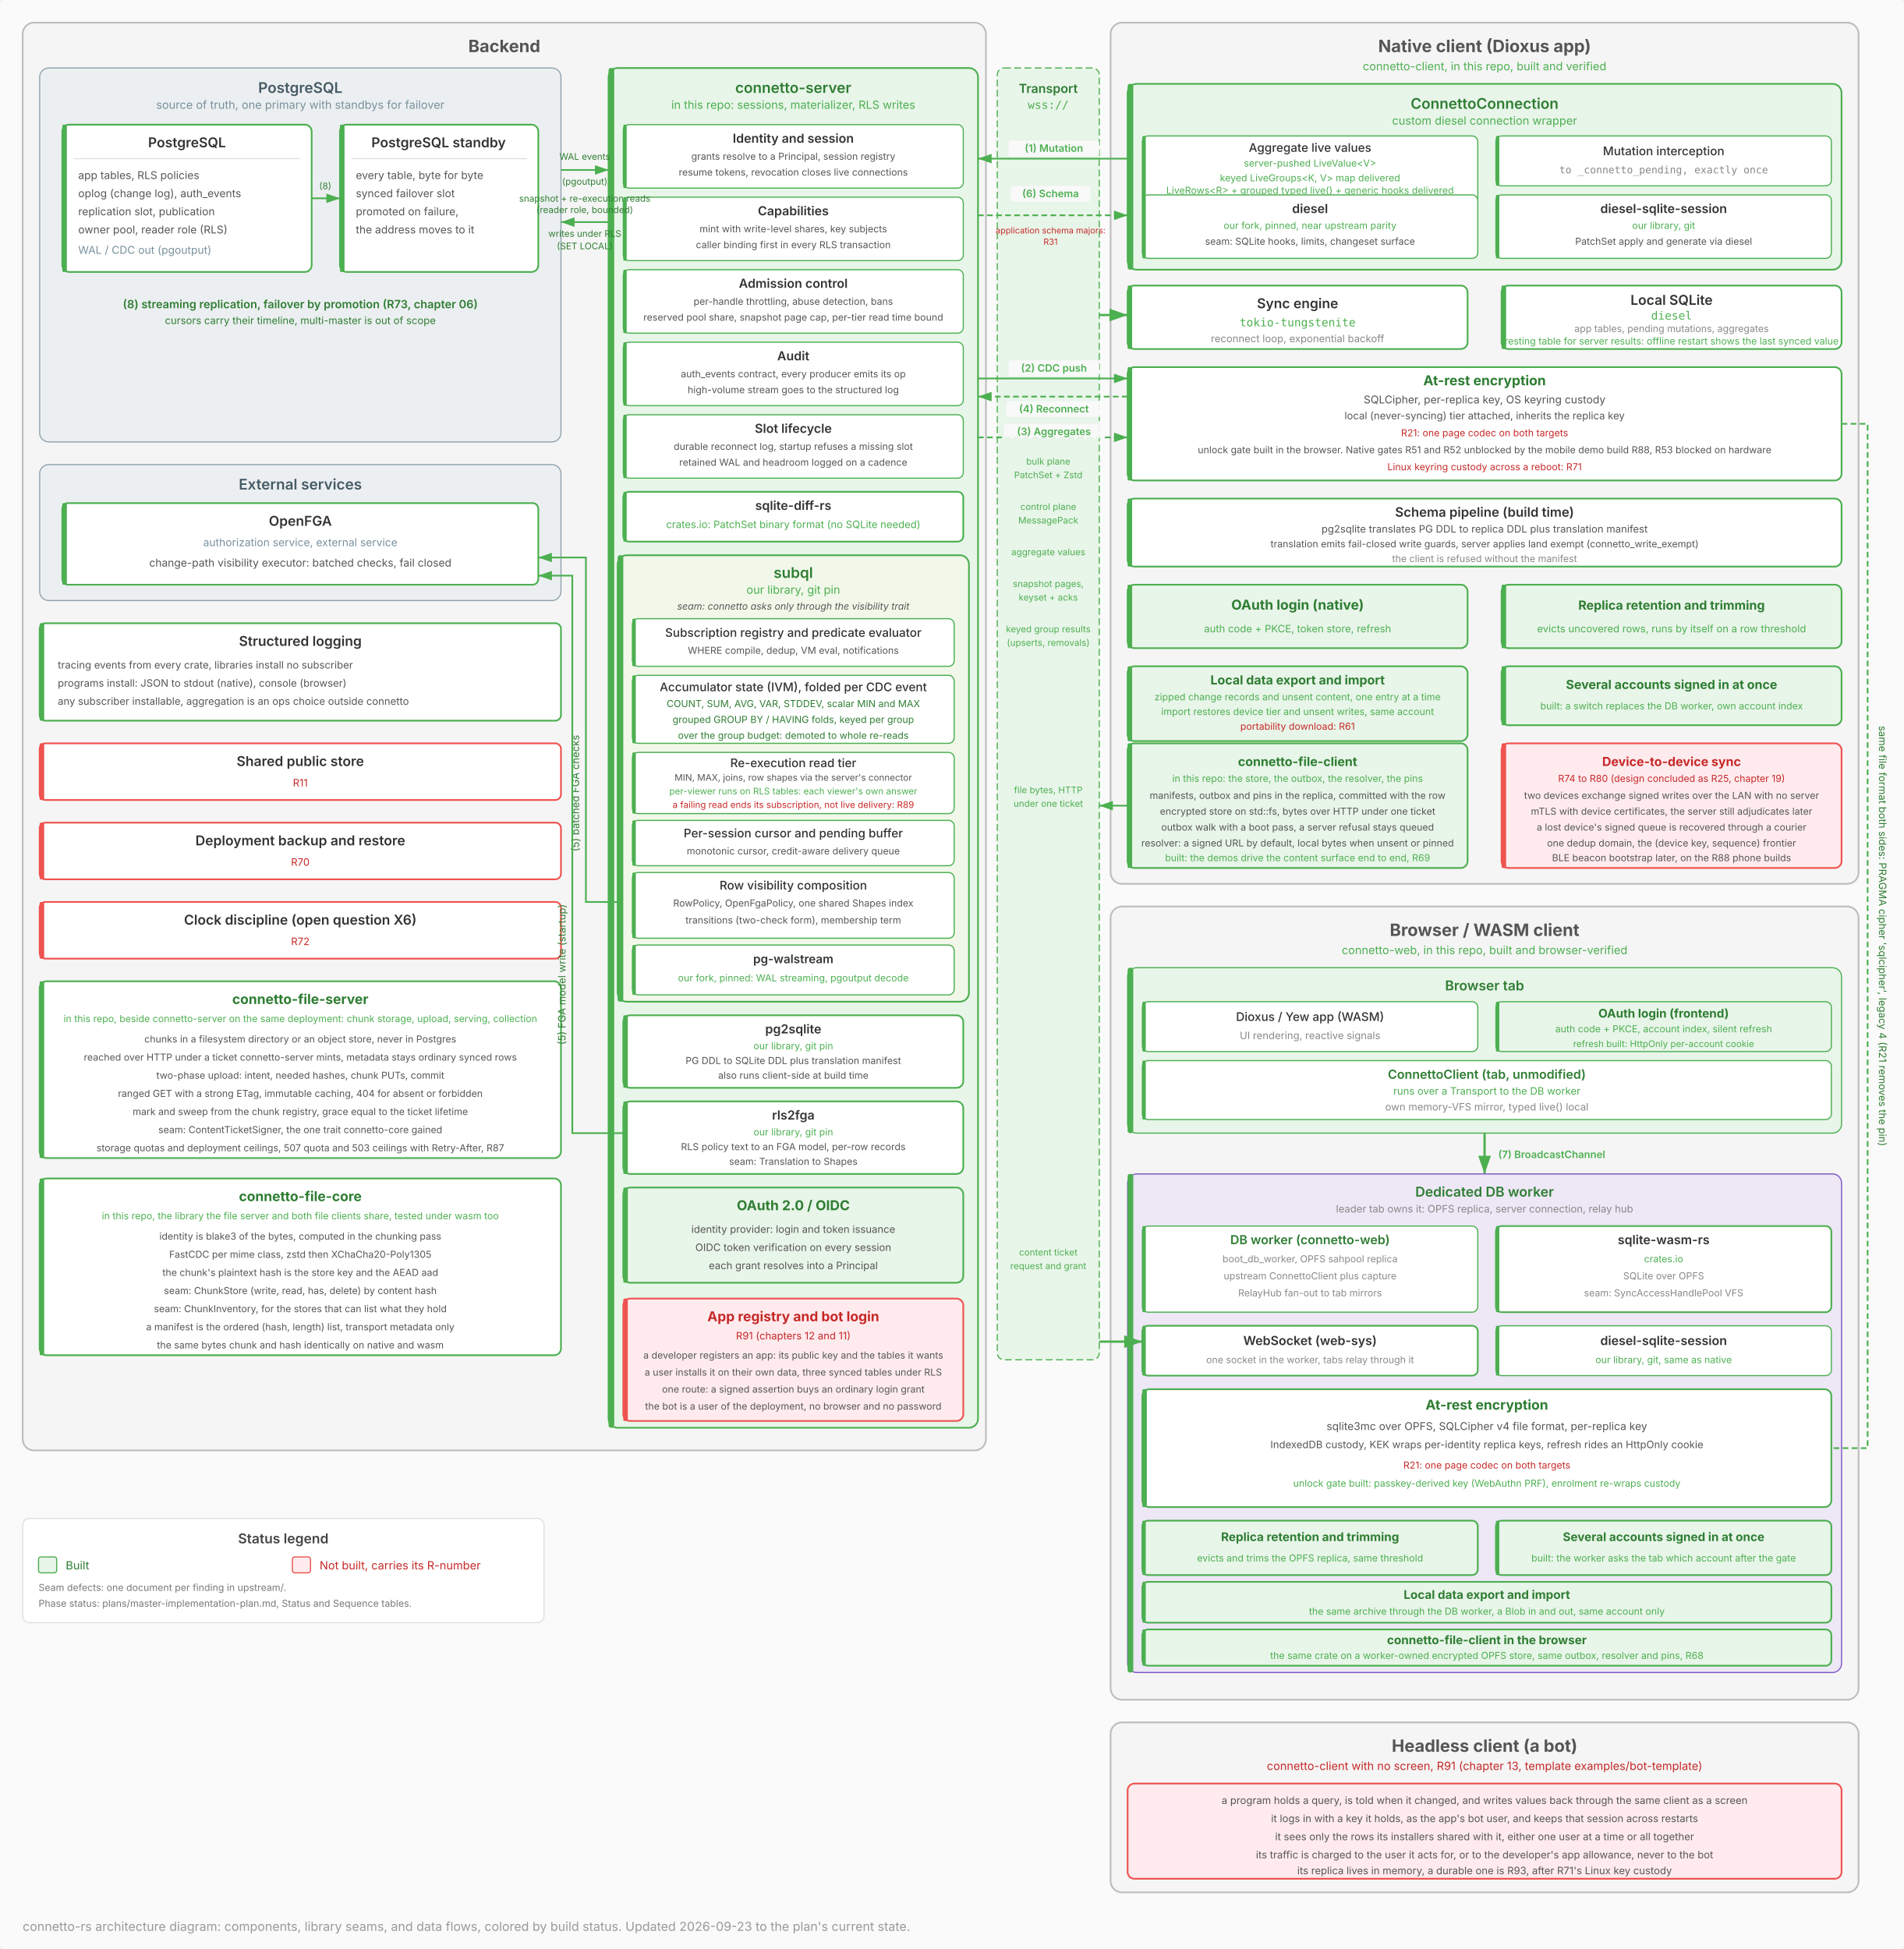
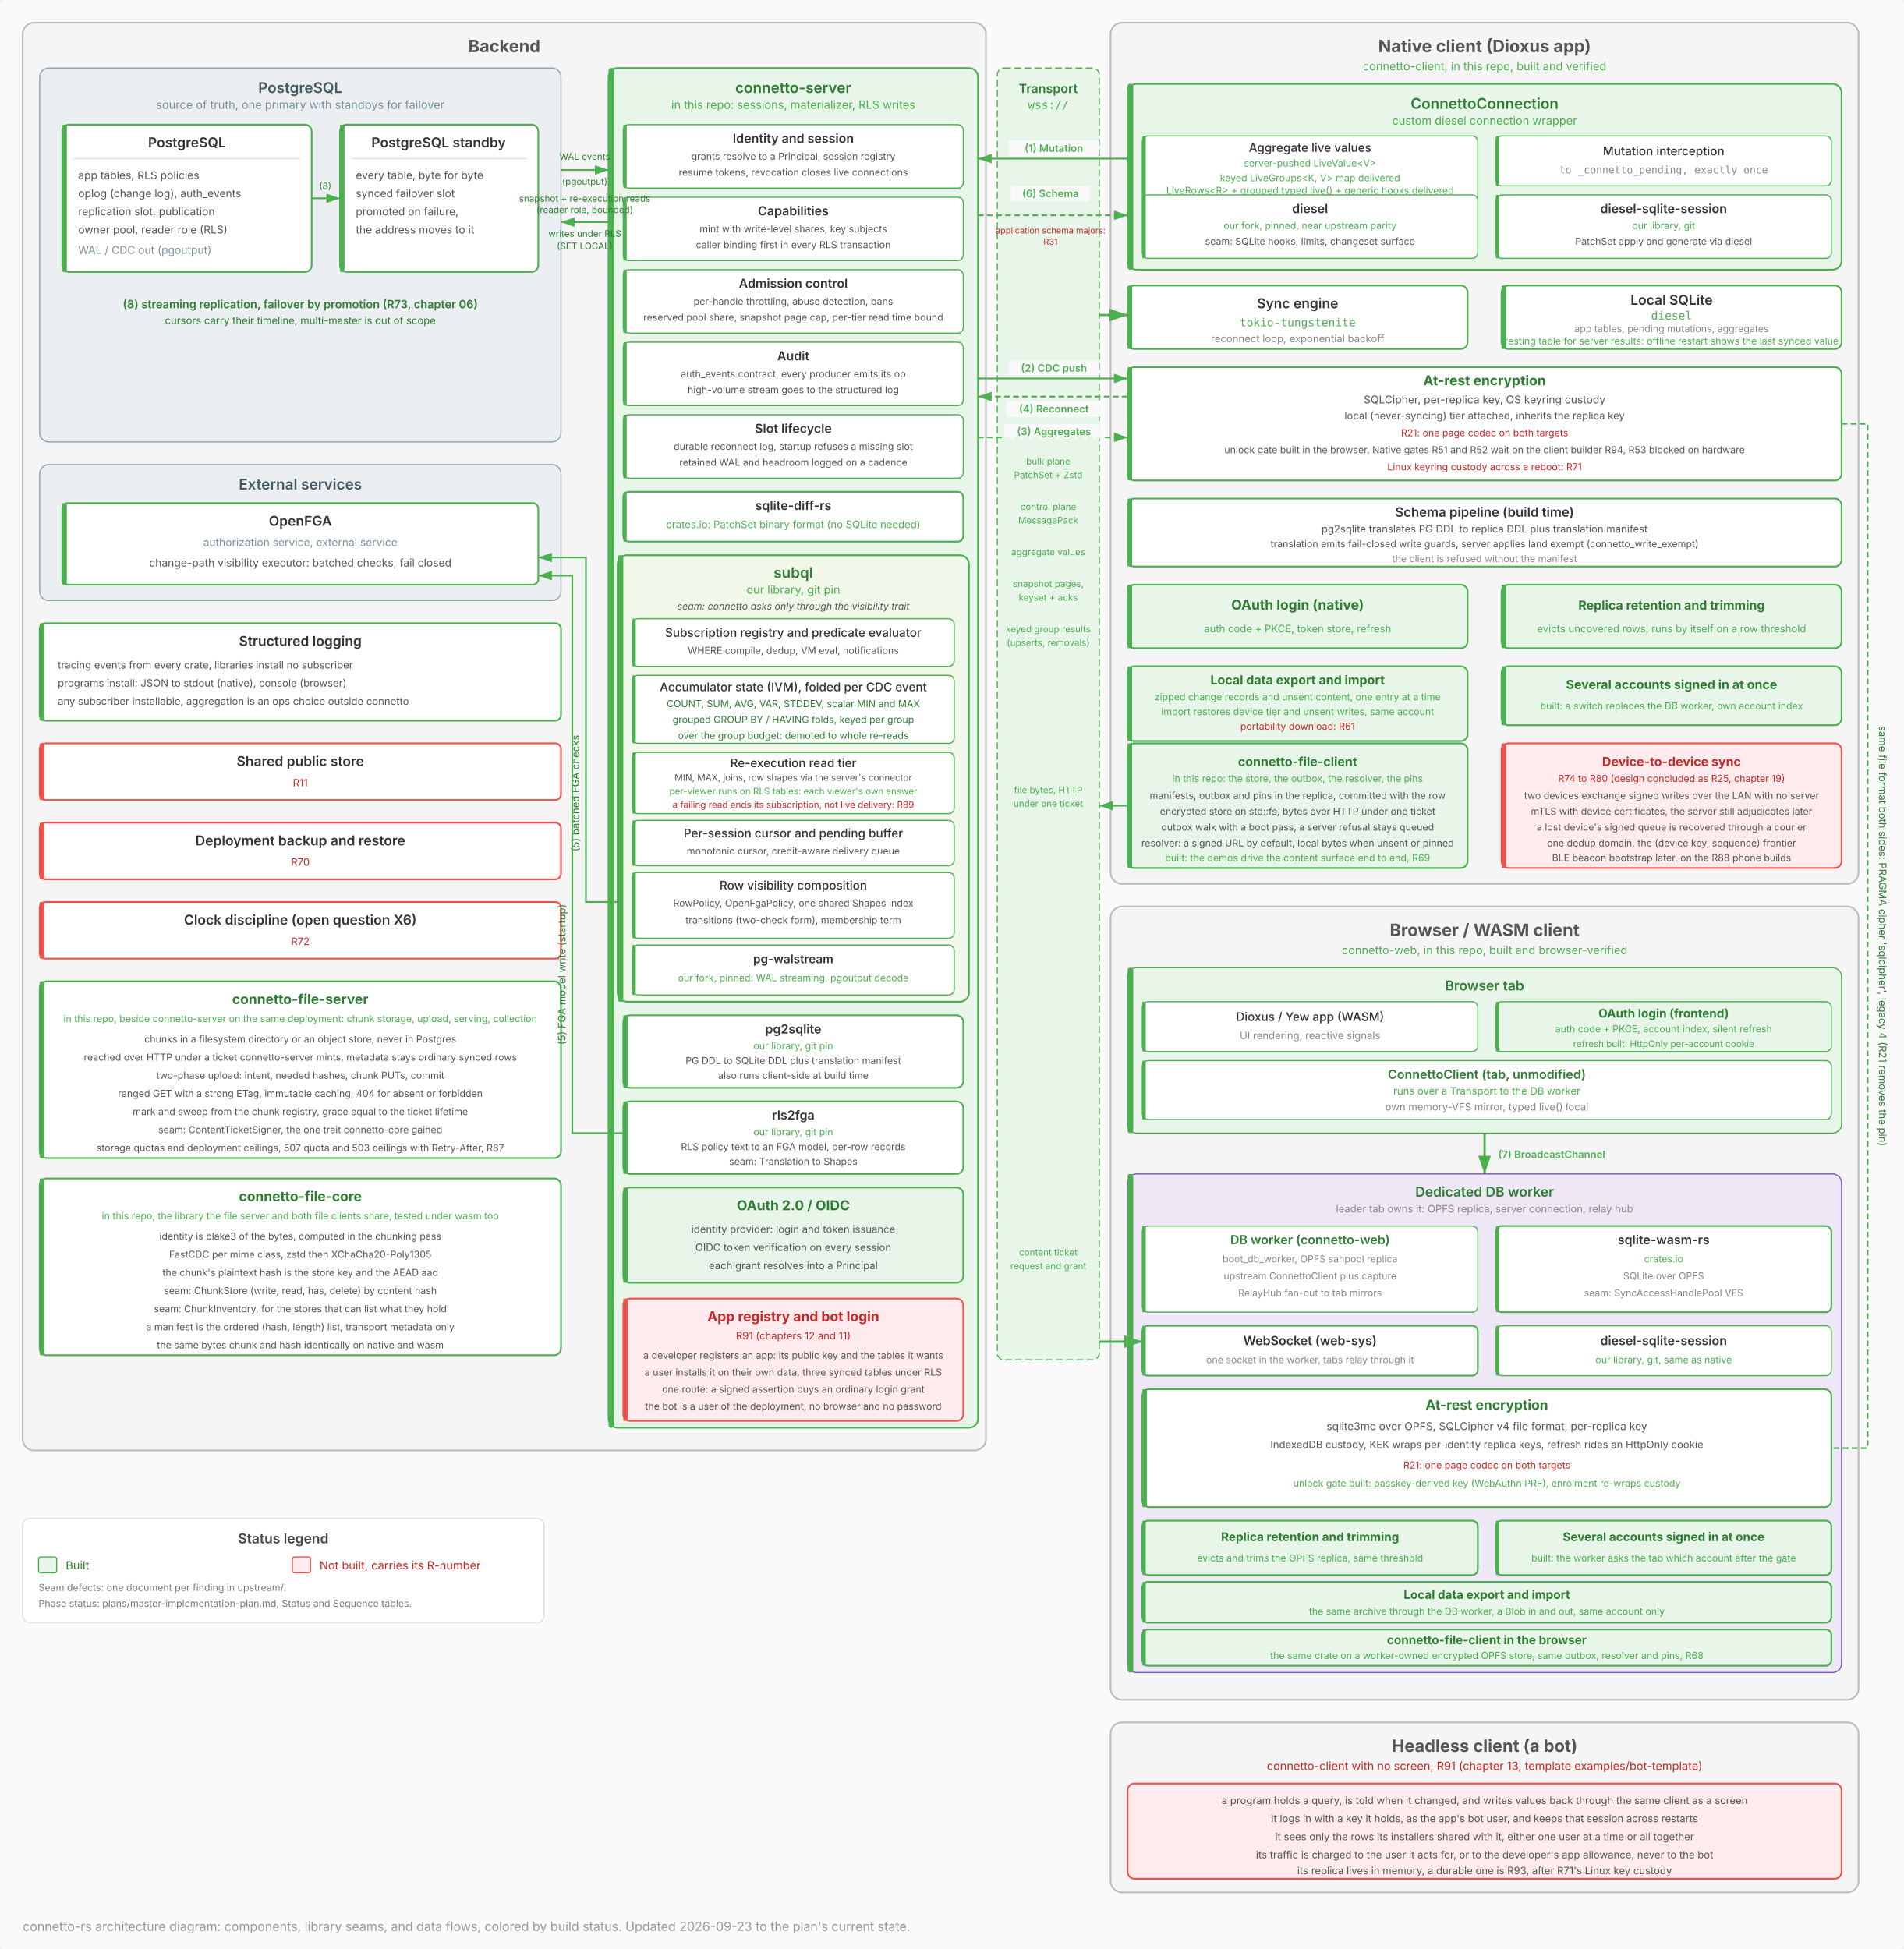
<svg xmlns="http://www.w3.org/2000/svg" viewBox="0 0 1680 1720" width="1680" height="1720" font-family="system-ui, -apple-system, 'Segoe UI', sans-serif" role="img" aria-labelledby="diagram-title diagram-desc" focusable="false">
  <defs>
    <marker id="arrow-green" viewBox="0 0 10 7" refX="10" refY="3.5" markerWidth="8" markerHeight="6" orient="auto-start-reverse">
      <polygon points="0 0, 10 3.5, 0 7" fill="#4CAF50" />
    </marker>
    <marker id="arrow-red" viewBox="0 0 10 7" refX="10" refY="3.5" markerWidth="8" markerHeight="6" orient="auto-start-reverse">
      <polygon points="0 0, 10 3.5, 0 7" fill="#EF5350" />
    </marker>
  </defs>
  <rect width="1680" height="1720" fill="#FAFAFA" rx="4" />
  <g id="backend-zone">
    <rect x="20" y="20" width="850" height="1260" rx="10" fill="#F5F5F5" stroke="#BDBDBD" stroke-width="1.5" />
    <text x="445" y="46" text-anchor="middle" font-size="15" font-weight="700" fill="#555">Backend</text>
    <rect x="35" y="60" width="460" height="330" rx="8" fill="#ECEFF1" stroke="#90A4AE" stroke-width="1" />
    <text x="265" y="82" text-anchor="middle" font-size="13" font-weight="600" fill="#455A64">PostgreSQL</text>
    <text x="265" y="96" text-anchor="middle" font-size="10" fill="#78909C">source of truth, one primary with standbys for failover</text>
    <g transform="translate(55, 110)">
      <rect width="220" height="130" rx="6" fill="#fff" stroke="#4CAF50" stroke-width="1.5" />
      <rect width="4" height="130" rx="1" fill="#4CAF50" />
      <text x="110" y="20" text-anchor="middle" font-size="12" font-weight="600" fill="#333">PostgreSQL</text>
      <line x1="10" y1="30" x2="210" y2="30" stroke="#E0E0E0" />
      <text x="14" y="48" font-size="9.5" fill="#555">app tables, RLS policies</text>
      <text x="14" y="64" font-size="9.5" fill="#555">oplog (change log), auth_events</text>
      <text x="14" y="80" font-size="9.5" fill="#555">replication slot, publication</text>
      <text x="14" y="96" font-size="9.5" fill="#555">owner pool, reader role (RLS)</text>
      <text x="14" y="114" font-size="9.5" fill="#78909C">WAL / CDC out (pgoutput)</text>
    </g>
    <g transform="translate(300, 110)">
      <rect width="175" height="130" rx="6" fill="#fff" stroke="#4CAF50" stroke-width="1.5" />
      <rect width="4" height="130" rx="1" fill="#4CAF50" />
      <text x="87" y="20" text-anchor="middle" font-size="12" font-weight="600" fill="#333">PostgreSQL standby</text>
      <line x1="10" y1="30" x2="165" y2="30" stroke="#E0E0E0" />
      <text x="14" y="48" font-size="9.5" fill="#555">every table, byte for byte</text>
      <text x="14" y="64" font-size="9.5" fill="#555">synced failover slot</text>
      <text x="14" y="80" font-size="9.5" fill="#555">promoted on failure,</text>
      <text x="14" y="96" font-size="9.5" fill="#555">the address moves to it</text>
    </g>
    <line x1="275" y1="175" x2="300" y2="175" stroke="#4CAF50" stroke-width="1.5" marker-end="url(#arrow-green)" />
    <text x="287" y="167" text-anchor="middle" font-size="8" fill="#2E7D32">(8)</text>
    <text x="265" y="272" text-anchor="middle" font-size="10" font-weight="600" fill="#2E7D32">(8) streaming replication, failover by promotion (R73, chapter 06)</text>
    <text x="265" y="286" text-anchor="middle" font-size="9" fill="#2E7D32">cursors carry their timeline, multi-master is out of scope</text>
    <rect x="35" y="410" width="460" height="120" rx="8" fill="#ECEFF1" stroke="#90A4AE" stroke-width="1" />
    <text x="265" y="432" text-anchor="middle" font-size="13" font-weight="600" fill="#455A64">External services</text>
    <g transform="translate(55, 444)">
      <rect width="420" height="72" rx="5" fill="#fff" stroke="#4CAF50" stroke-width="1.5" />
      <rect width="4" height="72" rx="1" fill="#4CAF50" />
      <text x="210" y="20" text-anchor="middle" font-size="12" font-weight="600" fill="#333">OpenFGA</text>
      <text x="210" y="38" text-anchor="middle" font-size="9.5" fill="#78909C">authorization service, external service</text>
      <text x="210" y="56" text-anchor="middle" font-size="9.5" fill="#555">change-path visibility executor: batched checks, fail closed</text>
    </g>
    <g transform="translate(35, 550)">
      <rect width="460" height="86" rx="5" fill="#fff" stroke="#4CAF50" stroke-width="1.5" />
      <rect width="4" height="86" rx="1" fill="#4CAF50" />
      <text x="230" y="20" text-anchor="middle" font-size="12" font-weight="600" fill="#333">Structured logging</text>
      <text x="16" y="40" font-size="9" fill="#555">tracing events from every crate, libraries install no subscriber</text>
      <text x="16" y="56" font-size="9" fill="#555">programs install: JSON to stdout (native), console (browser)</text>
      <text x="16" y="72" font-size="9" fill="#555">any subscriber installable, aggregation is an ops choice outside connetto</text>
    </g>
    <g transform="translate(35, 656)">
      <rect width="460" height="50" rx="5" fill="#fff" stroke="#EF5350" stroke-width="1.5" />
      <rect width="4" height="50" rx="1" fill="#EF5350" />
      <text x="230" y="20" text-anchor="middle" font-size="12" font-weight="600" fill="#333">Shared public store</text>
      <text x="230" y="38" text-anchor="middle" font-size="9" fill="#C62828">R11</text>
    </g>
    <g transform="translate(35, 726)">
      <rect width="460" height="50" rx="5" fill="#fff" stroke="#EF5350" stroke-width="1.5" />
      <rect width="4" height="50" rx="1" fill="#EF5350" />
      <text x="230" y="20" text-anchor="middle" font-size="12" font-weight="600" fill="#333">Deployment backup and restore</text>
      <text x="230" y="38" text-anchor="middle" font-size="9" fill="#C62828">R70</text>
    </g>
    <g transform="translate(35, 796)">
      <rect width="460" height="50" rx="5" fill="#fff" stroke="#EF5350" stroke-width="1.5" />
      <rect width="4" height="50" rx="1" fill="#EF5350" />
      <text x="230" y="20" text-anchor="middle" font-size="12" font-weight="600" fill="#333">Clock discipline (open question X6)</text>
      <text x="230" y="38" text-anchor="middle" font-size="9" fill="#C62828">R72</text>
    </g>
    <g transform="translate(35, 866)">
      <rect width="460" height="156" rx="6" fill="#fff" stroke="#4CAF50" stroke-width="1.5" />
      <rect width="4" height="156" rx="1" fill="#4CAF50" />
      <text x="230" y="20" text-anchor="middle" font-size="12" font-weight="700" fill="#2E7D32">connetto-file-server</text>
      <text x="230" y="36" text-anchor="middle" font-size="8.5" fill="#4CAF50">in this repo, beside connetto-server on the same deployment: chunk storage, upload, serving, collection</text>
      <text x="230" y="54" text-anchor="middle" font-size="8.5" fill="#555">chunks in a filesystem directory or an object store, never in Postgres</text>
      <text x="230" y="70" text-anchor="middle" font-size="8.5" fill="#555">reached over HTTP under a ticket connetto-server mints, metadata stays ordinary synced rows</text>
      <text x="230" y="86" text-anchor="middle" font-size="8.5" fill="#555">two-phase upload: intent, needed hashes, chunk PUTs, commit</text>
      <text x="230" y="102" text-anchor="middle" font-size="8.5" fill="#555">ranged GET with a strong ETag, immutable caching, 404 for absent or forbidden</text>
      <text x="230" y="118" text-anchor="middle" font-size="8.5" fill="#555">mark and sweep from the chunk registry, grace equal to the ticket lifetime</text>
      <text x="230" y="134" text-anchor="middle" font-size="8.5" fill="#555">seam: ContentTicketSigner, the one trait connetto-core gained</text>
      <text x="230" y="150" text-anchor="middle" font-size="8.5" fill="#555">storage quotas and deployment ceilings, 507 quota and 503 ceilings with Retry-After, R87</text>
    </g>
    <g transform="translate(35, 1040)">
      <rect width="460" height="156" rx="6" fill="#fff" stroke="#4CAF50" stroke-width="1.5" />
      <rect width="4" height="156" rx="1" fill="#4CAF50" />
      <text x="230" y="20" text-anchor="middle" font-size="12" font-weight="700" fill="#2E7D32">connetto-file-core</text>
      <text x="230" y="36" text-anchor="middle" font-size="8.5" fill="#4CAF50">in this repo, the library the file server and both file clients share, tested under wasm too</text>
      <text x="230" y="54" text-anchor="middle" font-size="8.5" fill="#555">identity is blake3 of the bytes, computed in the chunking pass</text>
      <text x="230" y="70" text-anchor="middle" font-size="8.5" fill="#555">FastCDC per mime class, zstd then XChaCha20-Poly1305</text>
      <text x="230" y="86" text-anchor="middle" font-size="8.5" fill="#555">the chunk's plaintext hash is the store key and the AEAD aad</text>
      <text x="230" y="102" text-anchor="middle" font-size="8.5" fill="#555">seam: ChunkStore (write, read, has, delete) by content hash</text>
      <text x="230" y="118" text-anchor="middle" font-size="8.5" fill="#555">seam: ChunkInventory, for the stores that can list what they hold</text>
      <text x="230" y="134" text-anchor="middle" font-size="8.5" fill="#555">a manifest is the ordered (hash, length) list, transport metadata only</text>
      <text x="230" y="150" text-anchor="middle" font-size="8.5" fill="#555">the same bytes chunk and hash identically on native and wasm</text>
    </g>
    <rect x="537" y="60" width="326" height="1200" rx="8" fill="#E8F5E9" stroke="#4CAF50" stroke-width="1.5" />
    <rect x="537" y="60" width="5" height="1200" rx="2" fill="#4CAF50" />
    <text x="700" y="82" text-anchor="middle" font-size="13" font-weight="600" fill="#2E7D32">connetto-server</text>
    <text x="700" y="96" text-anchor="middle" font-size="10" fill="#4CAF50">in this repo: sessions, materializer, RLS writes</text>
    <g transform="translate(550, 110)">
      <rect width="300" height="56" rx="5" fill="#fff" stroke="#4CAF50" stroke-width="1" />
      <rect width="3" height="56" rx="1" fill="#4CAF50" />
      <text x="150" y="16" text-anchor="middle" font-size="11" font-weight="600" fill="#333">Identity and session</text>
      <text x="150" y="31" text-anchor="middle" font-size="8.5" fill="#555">grants resolve to a Principal, session registry</text>
      <text x="150" y="45" text-anchor="middle" font-size="8.5" fill="#555">resume tokens, revocation closes live connections</text>
    </g>
    <g transform="translate(550, 174)">
      <rect width="300" height="56" rx="5" fill="#fff" stroke="#4CAF50" stroke-width="1" />
      <rect width="3" height="56" rx="1" fill="#4CAF50" />
      <text x="150" y="16" text-anchor="middle" font-size="11" font-weight="600" fill="#333">Capabilities</text>
      <text x="150" y="31" text-anchor="middle" font-size="8.5" fill="#555">mint with write-level shares, key subjects</text>
      <text x="150" y="45" text-anchor="middle" font-size="8.5" fill="#555">caller binding first in every RLS transaction</text>
    </g>
    <g transform="translate(550, 238)">
      <rect width="300" height="56" rx="5" fill="#fff" stroke="#4CAF50" stroke-width="1" />
      <rect width="3" height="56" rx="1" fill="#4CAF50" />
      <text x="150" y="16" text-anchor="middle" font-size="11" font-weight="600" fill="#333">Admission control</text>
      <text x="150" y="31" text-anchor="middle" font-size="8.5" fill="#555">per-handle throttling, abuse detection, bans</text>
      <text x="150" y="45" text-anchor="middle" font-size="8.5" fill="#555">reserved pool share, snapshot page cap, per-tier read time bound</text>
    </g>
    <g transform="translate(550, 302)">
      <rect width="300" height="56" rx="5" fill="#fff" stroke="#4CAF50" stroke-width="1" />
      <rect width="3" height="56" rx="1" fill="#4CAF50" />
      <text x="150" y="16" text-anchor="middle" font-size="11" font-weight="600" fill="#333">Audit</text>
      <text x="150" y="31" text-anchor="middle" font-size="8.5" fill="#555">auth_events contract, every producer emits its op</text>
      <text x="150" y="45" text-anchor="middle" font-size="8.5" fill="#555">high-volume stream goes to the structured log</text>
    </g>
    <g transform="translate(550, 366)">
      <rect width="300" height="56" rx="5" fill="#fff" stroke="#4CAF50" stroke-width="1" />
      <rect width="3" height="56" rx="1" fill="#4CAF50" />
      <text x="150" y="16" text-anchor="middle" font-size="11" font-weight="600" fill="#333">Slot lifecycle</text>
      <text x="150" y="31" text-anchor="middle" font-size="8.5" fill="#555">durable reconnect log, startup refuses a missing slot</text>
      <text x="150" y="45" text-anchor="middle" font-size="8.5" fill="#555">retained WAL and headroom logged on a cadence</text>
    </g>
    <g transform="translate(550, 434)">
      <rect width="300" height="44" rx="5" fill="#fff" stroke="#4CAF50" stroke-width="1.5" />
      <rect width="3" height="44" rx="1" fill="#4CAF50" />
      <text x="150" y="16" text-anchor="middle" font-size="11" font-weight="600" fill="#333">sqlite-diff-rs</text>
      <text x="150" y="32" text-anchor="middle" font-size="9" fill="#4CAF50">crates.io: PatchSet binary format (no SQLite needed)</text>
    </g>
    <rect x="545" y="490" width="310" height="394" rx="8" fill="#F1F8E9" stroke="#4CAF50" stroke-width="1.5" />
    <rect x="545" y="490" width="5" height="394" rx="2" fill="#4CAF50" />
    <text x="700" y="510" text-anchor="middle" font-size="13" font-weight="600" fill="#2E7D32">subql</text>
    <text x="700" y="524" text-anchor="middle" font-size="10" fill="#4CAF50">our library, git pin</text>
    <text x="700" y="538" text-anchor="middle" font-size="8.5" font-style="italic" fill="#555">seam: connetto asks only through the visibility trait</text>
    <g transform="translate(558, 546)">
      <rect width="284" height="42" rx="5" fill="#fff" stroke="#4CAF50" stroke-width="1" />
      <rect width="3" height="42" rx="1" fill="#4CAF50" />
      <text x="142" y="16" text-anchor="middle" font-size="10.5" font-weight="500" fill="#333">Subscription registry and predicate evaluator</text>
      <text x="142" y="31" text-anchor="middle" font-size="8.5" fill="#555">WHERE compile, dedup, VM eval, notifications</text>
    </g>
    <g transform="translate(558, 596)">
      <rect width="284" height="60" rx="5" fill="#fff" stroke="#4CAF50" stroke-width="1" />
      <rect width="3" height="60" rx="1" fill="#4CAF50" />
      <text x="142" y="14" text-anchor="middle" font-size="10.5" font-weight="500" fill="#333">Accumulator state (IVM), folded per CDC event</text>
      <text x="142" y="28" text-anchor="middle" font-size="8.5" fill="#2E7D32">COUNT, SUM, AVG, VAR, STDDEV, scalar MIN and MAX</text>
      <text x="142" y="42" text-anchor="middle" font-size="8.5" fill="#2E7D32">grouped GROUP BY / HAVING folds, keyed per group</text>
      <text x="142" y="56" text-anchor="middle" font-size="8.5" fill="#2E7D32">over the group budget: demoted to whole re-reads</text>
    </g>
    <g transform="translate(558, 664)">
      <rect width="284" height="54" rx="5" fill="#fff" stroke="#4CAF50" stroke-width="1" />
      <rect width="3" height="54" rx="1" fill="#4CAF50" />
      <text x="142" y="13" text-anchor="middle" font-size="10.5" font-weight="500" fill="#333">Re-execution read tier</text>
      <text x="142" y="25" text-anchor="middle" font-size="8" fill="#555">MIN, MAX, joins, row shapes via the server's connector</text>
      <text x="142" y="37" text-anchor="middle" font-size="8" fill="#4CAF50">per-viewer runs on RLS tables: each viewer's own answer</text>
      <text x="142" y="49" text-anchor="middle" font-size="8" fill="#C62828">a failing read ends its subscription, not live delivery: R89</text>
    </g>
    <g transform="translate(558, 724)">
      <rect width="284" height="40" rx="5" fill="#fff" stroke="#4CAF50" stroke-width="1" />
      <rect width="3" height="40" rx="1" fill="#4CAF50" />
      <text x="142" y="15" text-anchor="middle" font-size="10.5" font-weight="500" fill="#333">Per-session cursor and pending buffer</text>
      <text x="142" y="30" text-anchor="middle" font-size="8.5" fill="#555">monotonic cursor, credit-aware delivery queue</text>
    </g>
    <g transform="translate(558, 770)">
      <rect width="284" height="58" rx="5" fill="#fff" stroke="#4CAF50" stroke-width="1" />
      <rect width="3" height="58" rx="1" fill="#4CAF50" />
      <text x="142" y="15" text-anchor="middle" font-size="10.5" font-weight="500" fill="#333">Row visibility composition</text>
      <text x="142" y="30" text-anchor="middle" font-size="8.5" fill="#555">RowPolicy, OpenFgaPolicy, one shared Shapes index</text>
      <text x="142" y="45" text-anchor="middle" font-size="8.5" fill="#555">transitions (two-check form), membership term</text>
    </g>
    <g transform="translate(558, 834)">
      <rect width="284" height="44" rx="5" fill="#fff" stroke="#4CAF50" stroke-width="1" />
      <rect width="3" height="44" rx="1" fill="#4CAF50" />
      <text x="142" y="16" text-anchor="middle" font-size="10.5" font-weight="600" fill="#333">pg-walstream</text>
      <text x="142" y="32" text-anchor="middle" font-size="8.5" fill="#4CAF50">our fork, pinned: WAL streaming, pgoutput decode</text>
    </g>
    <g transform="translate(550, 896)">
      <rect width="300" height="64" rx="6" fill="#fff" stroke="#4CAF50" stroke-width="1.5" />
      <rect width="4" height="64" rx="1" fill="#4CAF50" />
      <text x="150" y="16" text-anchor="middle" font-size="11" font-weight="600" fill="#333">pg2sqlite</text>
      <text x="150" y="30" text-anchor="middle" font-size="8.5" fill="#4CAF50">our library, git pin</text>
      <text x="150" y="43" text-anchor="middle" font-size="8.5" fill="#555">PG DDL to SQLite DDL plus translation manifest</text>
      <text x="150" y="56" text-anchor="middle" font-size="8.5" fill="#555">also runs client-side at build time</text>
    </g>
    <g transform="translate(550, 972)">
      <rect width="300" height="64" rx="6" fill="#fff" stroke="#4CAF50" stroke-width="1.5" />
      <rect width="4" height="64" rx="1" fill="#4CAF50" />
      <text x="150" y="16" text-anchor="middle" font-size="11" font-weight="600" fill="#333">rls2fga</text>
      <text x="150" y="30" text-anchor="middle" font-size="8.5" fill="#4CAF50">our library, git pin</text>
      <text x="150" y="43" text-anchor="middle" font-size="8.5" fill="#555">RLS policy text to an FGA model, per-row records</text>
      <text x="150" y="56" text-anchor="middle" font-size="8.5" fill="#555">seam: Translation to Shapes</text>
    </g>
    <g transform="translate(550, 1048)">
      <rect width="300" height="84" rx="6" fill="#E8F5E9" stroke="#4CAF50" stroke-width="1.5" />
      <rect width="4" height="84" rx="1" fill="#4CAF50" />
      <text x="150" y="20" text-anchor="middle" font-size="12" font-weight="700" fill="#2E7D32">OAuth 2.0 / OIDC</text>
      <text x="150" y="40" text-anchor="middle" font-size="9" fill="#555">identity provider: login and token issuance</text>
      <text x="150" y="56" text-anchor="middle" font-size="9" fill="#555">OIDC token verification on every session</text>
      <text x="150" y="72" text-anchor="middle" font-size="9" fill="#555">each grant resolves into a Principal</text>
    </g>
    <g transform="translate(550, 1146)">
      <rect width="300" height="108" rx="6" fill="#FFEBEE" stroke="#EF5350" stroke-width="1.5" />
      <rect width="4" height="108" rx="1" fill="#EF5350" />
      <text x="150" y="20" text-anchor="middle" font-size="12" font-weight="700" fill="#C62828">App registry and bot login</text>
      <text x="150" y="36" text-anchor="middle" font-size="9" fill="#C62828">R91 (chapters 12 and 11)</text>
      <text x="150" y="53" text-anchor="middle" font-size="8.5" fill="#555">a developer registers an app: its public key and the tables it wants</text>
      <text x="150" y="68" text-anchor="middle" font-size="8.5" fill="#555">a user installs it on their own data, three synced tables under RLS</text>
      <text x="150" y="83" text-anchor="middle" font-size="8.5" fill="#555">one route: a signed assertion buys an ordinary login grant</text>
      <text x="150" y="98" text-anchor="middle" font-size="8.5" fill="#555">the bot is a user of the deployment, no browser and no password</text>
    </g>
    <text x="516" y="178" text-anchor="middle" font-size="8" fill="#2E7D32">snapshot + re-execution reads</text>
    <text x="516" y="188" text-anchor="middle" font-size="8" fill="#2E7D32">(reader role, bounded)</text>
    <text x="516" y="209" text-anchor="middle" font-size="8" fill="#2E7D32">writes under RLS</text>
    <text x="516" y="220" text-anchor="middle" font-size="8" fill="#2E7D32">(SET LOCAL)</text>
    <line x1="495" y1="150" x2="537" y2="150" stroke="#4CAF50" stroke-width="1.5" marker-end="url(#arrow-green)" />
    <text x="516" y="141" text-anchor="middle" font-size="8" fill="#2E7D32">WAL events</text>
    <text x="516" y="163" text-anchor="middle" font-size="8" fill="#2E7D32">(pgoutput)</text>
    <line x1="537" y1="196" x2="495" y2="196" stroke="#4CAF50" stroke-width="1.5" marker-end="url(#arrow-green)" />
    <path d="M 545 796 L 517 796 L 517 492 L 475 492" fill="none" stroke="#4CAF50" stroke-width="1.5" marker-end="url(#arrow-green)" />
    <text x="511" y="700" text-anchor="middle" font-size="9" fill="#2E7D32" transform="rotate(-90 511 700)">(5) batched FGA checks</text>
    <path d="M 550 1000 L 505 1000 L 505 508 L 475 508" fill="none" stroke="#4CAF50" stroke-width="1.5" marker-end="url(#arrow-green)" />
    <text x="499" y="860" text-anchor="middle" font-size="9" fill="#2E7D32" transform="rotate(-90 499 860)">(5) FGA model write (startup)</text>
  </g>
  <g id="transport-layer">
    <rect x="880" y="60" width="90" height="1140" rx="6" fill="#E8F5E9" stroke="#4CAF50" stroke-width="1" stroke-dasharray="6 3" />
    <text x="925" y="82" text-anchor="middle" font-size="11" font-weight="600" fill="#2E7D32">Transport</text>
    <text x="925" y="96" text-anchor="middle" font-size="10" font-family="monospace" fill="#4CAF50">wss://</text>
    <text x="925" y="1108" text-anchor="middle" font-size="8" fill="#4CAF50">content ticket</text>
    <text x="925" y="1120" text-anchor="middle" font-size="8" fill="#4CAF50">request and grant</text>
    <text x="925" y="410" text-anchor="middle" font-size="8" fill="#4CAF50">bulk plane</text>
    <text x="925" y="422" text-anchor="middle" font-size="8" fill="#4CAF50">PatchSet + Zstd</text>
    <text x="925" y="450" text-anchor="middle" font-size="8" fill="#4CAF50">control plane</text>
    <text x="925" y="462" text-anchor="middle" font-size="8" fill="#4CAF50">MessagePack</text>
    <text x="925" y="490" text-anchor="middle" font-size="8" fill="#4CAF50">aggregate values</text>
    <text x="925" y="518" text-anchor="middle" font-size="8" fill="#4CAF50">snapshot pages,</text>
    <text x="925" y="530" text-anchor="middle" font-size="8" fill="#4CAF50">keyset + acks</text>
    <text x="925" y="558" text-anchor="middle" font-size="8" fill="#4CAF50">keyed group results</text>
    <text x="925" y="570" text-anchor="middle" font-size="8" fill="#4CAF50">(upserts, removals)</text>
  </g>
  <g id="native-client-zone">
    <rect x="980" y="20" width="660" height="760" rx="10" fill="#F5F5F5" stroke="#BDBDBD" stroke-width="1.5" />
    <text x="1310" y="46" text-anchor="middle" font-size="15" font-weight="700" fill="#555">Native client (Dioxus app)</text>
    <text x="1310" y="62" text-anchor="middle" font-size="10" fill="#4CAF50">connetto-client, in this repo, built and verified</text>
    <rect x="995" y="74" width="630" height="164" rx="8" fill="#E8F5E9" stroke="#4CAF50" stroke-width="1.5" />
    <rect x="995" y="74" width="5" height="164" rx="2" fill="#4CAF50" />
    <text x="1310" y="96" text-anchor="middle" font-size="13" font-weight="600" fill="#2E7D32">ConnettoConnection</text>
    <text x="1310" y="110" text-anchor="middle" font-size="10" fill="#4CAF50">custom diesel connection wrapper</text>
    <g transform="translate(1008, 120)">
      <rect width="296" height="60" rx="5" fill="#fff" stroke="#4CAF50" stroke-width="1" />
      <rect width="3" height="60" rx="1" fill="#4CAF50" />
      <text x="148" y="14" text-anchor="middle" font-size="10.5" font-weight="500" fill="#333">Aggregate live values</text>
      <text x="148" y="27" text-anchor="middle" font-size="8.5" fill="#4CAF50">server-pushed LiveValue&lt;V&gt;</text>
      <text x="148" y="40" text-anchor="middle" font-size="8.5" fill="#4CAF50">keyed LiveGroups&lt;K, V&gt; map delivered</text>
      <text x="148" y="51" text-anchor="middle" font-size="8.5" fill="#4CAF50">LiveRows&lt;R&gt; + grouped typed live() + generic hooks delivered</text>
    </g>
    <g transform="translate(1320, 120)">
      <rect width="296" height="44" rx="5" fill="#fff" stroke="#4CAF50" stroke-width="1" />
      <rect width="3" height="44" rx="1" fill="#4CAF50" />
      <text x="148" y="17" text-anchor="middle" font-size="10.5" font-weight="500" fill="#333">Mutation interception</text>
      <text x="148" y="33" text-anchor="middle" font-size="9" font-family="monospace" fill="#888">to _connetto_pending, exactly once</text>
    </g>
    <g transform="translate(1008, 172)">
      <rect width="296" height="56" rx="5" fill="#fff" stroke="#4CAF50" stroke-width="1" />
      <rect width="3" height="56" rx="1" fill="#4CAF50" />
      <text x="148" y="16" text-anchor="middle" font-size="11" font-weight="600" fill="#333">diesel</text>
      <text x="148" y="30" text-anchor="middle" font-size="8.5" fill="#4CAF50">our fork, pinned, near upstream parity</text>
      <text x="148" y="44" text-anchor="middle" font-size="8.5" fill="#555">seam: SQLite hooks, limits, changeset surface</text>
    </g>
    <g transform="translate(1320, 172)">
      <rect width="296" height="56" rx="5" fill="#fff" stroke="#4CAF50" stroke-width="1" />
      <rect width="3" height="56" rx="1" fill="#4CAF50" />
      <text x="148" y="16" text-anchor="middle" font-size="11" font-weight="600" fill="#333">diesel-sqlite-session</text>
      <text x="148" y="30" text-anchor="middle" font-size="8.5" fill="#4CAF50">our library, git</text>
      <text x="148" y="44" text-anchor="middle" font-size="8.5" fill="#555">PatchSet apply and generate via diesel</text>
    </g>
    <g transform="translate(995, 252)">
      <rect width="300" height="56" rx="6" fill="#fff" stroke="#4CAF50" stroke-width="1.5" />
      <rect width="4" height="56" rx="1" fill="#4CAF50" />
      <text x="150" y="20" text-anchor="middle" font-size="12" font-weight="600" fill="#333">Sync engine</text>
      <text x="150" y="36" text-anchor="middle" font-size="10" font-family="monospace" fill="#4CAF50">tokio-tungstenite</text>
      <text x="150" y="50" text-anchor="middle" font-size="9" fill="#888">reconnect loop, exponential backoff</text>
    </g>
    <g transform="translate(1325, 252)">
      <rect width="300" height="56" rx="6" fill="#fff" stroke="#4CAF50" stroke-width="1.5" />
      <rect width="4" height="56" rx="1" fill="#4CAF50" />
      <text x="150" y="17" text-anchor="middle" font-size="12" font-weight="600" fill="#333">Local SQLite</text>
      <text x="150" y="30" text-anchor="middle" font-size="10" font-family="monospace" fill="#4CAF50">diesel</text>
      <text x="150" y="41" text-anchor="middle" font-size="8.5" fill="#888">app tables, pending mutations, aggregates</text>
      <text x="150" y="52" text-anchor="middle" font-size="8.5" fill="#4CAF50">resting table for server results: offline restart shows the last synced value</text>
    </g>
    <g transform="translate(995, 324)">
      <rect width="630" height="100" rx="6" fill="#fff" stroke="#4CAF50" stroke-width="1.5" />
      <rect width="4" height="100" rx="1" fill="#4CAF50" />
      <text x="315" y="16" text-anchor="middle" font-size="12" font-weight="700" fill="#2E7D32">At-rest encryption</text>
      <text x="315" y="32" text-anchor="middle" font-size="9.5" fill="#555">SQLCipher, per-replica key, OS keyring custody</text>
      <text x="315" y="46" text-anchor="middle" font-size="9" fill="#555">local (never-syncing) tier attached, inherits the replica key</text>
      <text x="315" y="61" text-anchor="middle" font-size="8.5" fill="#C62828">R21: one page codec on both targets</text>
-       <text x="315" y="76" text-anchor="middle" font-size="8.5" fill="#555">unlock gate built in the browser. Native gates R51 and R52 unblocked by the mobile demo build R88, R53 blocked on hardware</text>
+       <text x="315" y="76" text-anchor="middle" font-size="8.5" fill="#555">unlock gate built in the browser. Native gates R51 and R52 wait on the client builder R94, R53 blocked on hardware</text>
      <text x="315" y="91" text-anchor="middle" font-size="8.5" fill="#C62828">Linux keyring custody across a reboot: R71</text>
    </g>
    <g transform="translate(995, 440)">
      <rect width="630" height="60" rx="6" fill="#fff" stroke="#4CAF50" stroke-width="1.5" />
      <rect width="4" height="60" rx="1" fill="#4CAF50" />
      <text x="315" y="16" text-anchor="middle" font-size="11.5" font-weight="600" fill="#333">Schema pipeline (build time)</text>
      <text x="315" y="30" text-anchor="middle" font-size="9" fill="#555">pg2sqlite translates PG DDL to replica DDL plus translation manifest</text>
      <text x="315" y="43" text-anchor="middle" font-size="8.5" fill="#555">translation emits fail-closed write guards, server applies land exempt (connetto_write_exempt)</text>
      <text x="315" y="56" text-anchor="middle" font-size="8.5" fill="#888">the client is refused without the manifest</text>
    </g>
    <g transform="translate(995, 516)">
      <rect width="300" height="56" rx="6" fill="#E8F5E9" stroke="#4CAF50" stroke-width="1.5" />
      <rect width="4" height="56" rx="1" fill="#4CAF50" />
      <text x="150" y="22" text-anchor="middle" font-size="12" font-weight="700" fill="#2E7D32">OAuth login (native)</text>
      <text x="150" y="42" text-anchor="middle" font-size="9" fill="#4CAF50">auth code + PKCE, token store, refresh</text>
    </g>
    <g transform="translate(1325, 516)">
      <rect width="300" height="56" rx="6" fill="#E8F5E9" stroke="#4CAF50" stroke-width="1.5" />
      <rect width="4" height="56" rx="1" fill="#4CAF50" />
      <text x="150" y="22" text-anchor="middle" font-size="11" font-weight="700" fill="#2E7D32">Replica retention and trimming</text>
      <text x="150" y="42" text-anchor="middle" font-size="9" fill="#4CAF50">evicts uncovered rows, runs by itself on a row threshold</text>
    </g>
    <g transform="translate(995, 588)">
      <rect width="300" height="66" rx="6" fill="#E8F5E9" stroke="#4CAF50" stroke-width="1.5" />
      <rect width="4" height="66" rx="1" fill="#4CAF50" />
      <text x="150" y="16" text-anchor="middle" font-size="11" font-weight="700" fill="#2E7D32">Local data export and import</text>
      <text x="150" y="30" text-anchor="middle" font-size="8.5" fill="#4CAF50">zipped change records and unsent content, one entry at a time</text>
      <text x="150" y="43" text-anchor="middle" font-size="8.5" fill="#4CAF50">import restores device tier and unsent writes, same account</text>
      <text x="150" y="56" text-anchor="middle" font-size="8.5" fill="#C62828">portability download: R61</text>
    </g>
    <g transform="translate(1325, 588)">
      <rect width="300" height="52" rx="6" fill="#E8F5E9" stroke="#4CAF50" stroke-width="1.5" />
      <rect width="4" height="52" rx="1" fill="#4CAF50" />
      <text x="150" y="20" text-anchor="middle" font-size="11" font-weight="700" fill="#2E7D32">Several accounts signed in at once</text>
      <text x="150" y="38" text-anchor="middle" font-size="8.5" fill="#4CAF50">built: a switch replaces the DB worker, own account index</text>
    </g>
    <g transform="translate(995, 656)">
      <rect width="300" height="110" rx="6" fill="#E8F5E9" stroke="#4CAF50" stroke-width="1.5" />
      <rect width="4" height="110" rx="1" fill="#4CAF50" />
      <text x="150" y="20" text-anchor="middle" font-size="11" font-weight="700" fill="#2E7D32">connetto-file-client</text>
      <text x="150" y="34" text-anchor="middle" font-size="8.5" fill="#4CAF50">in this repo: the store, the outbox, the resolver, the pins</text>
      <text x="150" y="49" text-anchor="middle" font-size="8.5" fill="#555">manifests, outbox and pins in the replica, committed with the row</text>
      <text x="150" y="63" text-anchor="middle" font-size="8.5" fill="#555">encrypted store on std::fs, bytes over HTTP under one ticket</text>
      <text x="150" y="77" text-anchor="middle" font-size="8.5" fill="#555">outbox walk with a boot pass, a server refusal stays queued</text>
      <text x="150" y="91" text-anchor="middle" font-size="8.5" fill="#555">resolver: a signed URL by default, local bytes when unsent or pinned</text>
      <text x="150" y="104" text-anchor="middle" font-size="8.5" fill="#4CAF50">built: the demos drive the content surface end to end, R69</text>
    </g>
    <g transform="translate(1325, 656)">
      <rect width="300" height="110" rx="6" fill="#FFEBEE" stroke="#EF5350" stroke-width="1.5" />
      <rect width="4" height="110" rx="1" fill="#EF5350" />
      <text x="150" y="20" text-anchor="middle" font-size="11" font-weight="700" fill="#C62828">Device-to-device sync</text>
      <text x="150" y="34" text-anchor="middle" font-size="8.5" fill="#C62828">R74 to R80 (design concluded as R25, chapter 19)</text>
      <text x="150" y="49" text-anchor="middle" font-size="8.5" fill="#555">two devices exchange signed writes over the LAN with no server</text>
      <text x="150" y="63" text-anchor="middle" font-size="8.5" fill="#555">mTLS with device certificates, the server still adjudicates later</text>
      <text x="150" y="77" text-anchor="middle" font-size="8.5" fill="#555">a lost device's signed queue is recovered through a courier</text>
      <text x="150" y="91" text-anchor="middle" font-size="8.5" fill="#555">one dedup domain, the (device key, sequence) frontier</text>
      <text x="150" y="104" text-anchor="middle" font-size="8.5" fill="#555">BLE beacon bootstrap later, on the R88 phone builds</text>
    </g>
  </g>
  <g id="wasm-client-zone" transform="translate(0, 120)">
    <rect x="980" y="680" width="660" height="700" rx="10" fill="#F5F5F5" stroke="#BDBDBD" stroke-width="1.5" />
    <text x="1310" y="706" text-anchor="middle" font-size="15" font-weight="700" fill="#555">Browser / WASM client</text>
    <text x="1310" y="722" text-anchor="middle" font-size="10" fill="#4CAF50">connetto-web, in this repo, built and browser-verified</text>
    <rect x="995" y="734" width="630" height="146" rx="8" fill="#E8F5E9" stroke="#4CAF50" stroke-width="1" />
    <rect x="995" y="734" width="5" height="146" rx="2" fill="#4CAF50" />
    <text x="1310" y="754" text-anchor="middle" font-size="12" font-weight="600" fill="#2E7D32">Browser tab</text>
    <g transform="translate(1008, 764)">
      <rect width="296" height="44" rx="5" fill="#fff" stroke="#4CAF50" stroke-width="1" />
      <rect width="3" height="44" rx="1" fill="#4CAF50" />
      <text x="148" y="17" text-anchor="middle" font-size="10.5" font-weight="500" fill="#333">Dioxus / Yew app (WASM)</text>
      <text x="148" y="33" text-anchor="middle" font-size="9" fill="#888">UI rendering, reactive signals</text>
    </g>
    <g transform="translate(1320, 764)">
      <rect width="296" height="44" rx="5" fill="#E8F5E9" stroke="#4CAF50" stroke-width="1" />
      <rect width="3" height="44" rx="1" fill="#4CAF50" />
      <text x="148" y="14" text-anchor="middle" font-size="10.5" font-weight="700" fill="#2E7D32">OAuth login (frontend)</text>
      <text x="148" y="27" text-anchor="middle" font-size="8.5" fill="#4CAF50">auth code + PKCE, account index, silent refresh</text>
      <text x="148" y="40" text-anchor="middle" font-size="8" fill="#4CAF50">refresh built: HttpOnly per-account cookie</text>
    </g>
    <g transform="translate(1008, 816)">
      <rect width="608" height="52" rx="5" fill="#fff" stroke="#4CAF50" stroke-width="1" />
      <rect width="3" height="52" rx="1" fill="#4CAF50" />
      <text x="304" y="16" text-anchor="middle" font-size="11" font-weight="600" fill="#2E7D32">ConnettoClient (tab, unmodified)</text>
      <text x="304" y="30" text-anchor="middle" font-size="9" fill="#4CAF50">runs over a Transport to the DB worker</text>
      <text x="304" y="44" text-anchor="middle" font-size="9" fill="#888">own memory-VFS mirror, typed live() local</text>
    </g>
    <line x1="1310" y1="880" x2="1310" y2="916" stroke="#4CAF50" stroke-width="2" marker-end="url(#arrow-green)" />
    <text x="1322" y="902" font-size="9" font-weight="600" fill="#4CAF50">(7) BroadcastChannel</text>
    <rect x="995" y="916" width="630" height="440" rx="8" fill="#EDE7F6" stroke="#7E57C2" stroke-width="1" />
    <rect x="995" y="916" width="5" height="440" rx="2" fill="#4CAF50" />
    <text x="1310" y="936" text-anchor="middle" font-size="12" font-weight="600" fill="#2E7D32">Dedicated DB worker</text>
    <text x="1310" y="950" text-anchor="middle" font-size="9" fill="#888">leader tab owns it: OPFS replica, server connection, relay hub</text>
    <g transform="translate(1008, 962)">
      <rect width="296" height="76" rx="5" fill="#fff" stroke="#4CAF50" stroke-width="1" />
      <rect width="3" height="76" rx="1" fill="#4CAF50" />
      <text x="148" y="16" text-anchor="middle" font-size="11" font-weight="600" fill="#2E7D32">DB worker (connetto-web)</text>
      <text x="148" y="32" text-anchor="middle" font-size="8.5" fill="#888">boot_db_worker, OPFS sahpool replica</text>
      <text x="148" y="47" text-anchor="middle" font-size="8.5" fill="#888">upstream ConnettoClient plus capture</text>
      <text x="148" y="62" text-anchor="middle" font-size="8.5" fill="#888">RelayHub fan-out to tab mirrors</text>
    </g>
    <g transform="translate(1320, 962)">
      <rect width="296" height="76" rx="5" fill="#fff" stroke="#4CAF50" stroke-width="1.5" />
      <rect width="3" height="76" rx="1" fill="#4CAF50" />
      <text x="148" y="16" text-anchor="middle" font-size="11" font-weight="600" fill="#333">sqlite-wasm-rs</text>
      <text x="148" y="32" text-anchor="middle" font-size="8.5" fill="#4CAF50">crates.io</text>
      <text x="148" y="47" text-anchor="middle" font-size="8.5" fill="#888">SQLite over OPFS</text>
      <text x="148" y="62" text-anchor="middle" font-size="8.5" fill="#888">seam: SyncAccessHandlePool VFS</text>
    </g>
    <g transform="translate(1008, 1050)">
      <rect width="296" height="44" rx="5" fill="#fff" stroke="#4CAF50" stroke-width="1.5" />
      <rect width="3" height="44" rx="1" fill="#4CAF50" />
      <text x="148" y="17" text-anchor="middle" font-size="11" font-weight="600" fill="#333">WebSocket (web-sys)</text>
      <text x="148" y="33" text-anchor="middle" font-size="8.5" fill="#888">one socket in the worker, tabs relay through it</text>
    </g>
    <g transform="translate(1320, 1050)">
      <rect width="296" height="44" rx="5" fill="#fff" stroke="#4CAF50" stroke-width="1" />
      <rect width="3" height="44" rx="1" fill="#4CAF50" />
      <text x="148" y="17" text-anchor="middle" font-size="11" font-weight="600" fill="#333">diesel-sqlite-session</text>
      <text x="148" y="33" text-anchor="middle" font-size="8.5" fill="#4CAF50">our library, git, same as native</text>
    </g>
    <g transform="translate(1008, 1106)">
      <rect width="608" height="104" rx="6" fill="#fff" stroke="#4CAF50" stroke-width="1.5" />
      <rect width="4" height="104" rx="1" fill="#4CAF50" />
      <text x="304" y="18" text-anchor="middle" font-size="12" font-weight="700" fill="#2E7D32">At-rest encryption</text>
      <text x="304" y="36" text-anchor="middle" font-size="9.5" fill="#555">sqlite3mc over OPFS, SQLCipher v4 file format, per-replica key</text>
      <text x="304" y="52" text-anchor="middle" font-size="9" fill="#555">IndexedDB custody, KEK wraps per-identity replica keys, refresh rides an HttpOnly cookie</text>
      <text x="304" y="70" text-anchor="middle" font-size="8.5" fill="#C62828">R21: one page codec on both targets</text>
      <text x="304" y="86" text-anchor="middle" font-size="8.5" fill="#4CAF50">unlock gate built: passkey-derived key (WebAuthn PRF), enrolment re-wraps custody</text>
    </g>
    <g transform="translate(1008, 1222)">
      <rect width="296" height="48" rx="5" fill="#E8F5E9" stroke="#4CAF50" stroke-width="1.5" />
      <rect width="3" height="48" rx="1" fill="#4CAF50" />
      <text x="148" y="18" text-anchor="middle" font-size="10.5" font-weight="700" fill="#2E7D32">Replica retention and trimming</text>
      <text x="148" y="36" text-anchor="middle" font-size="8.5" fill="#4CAF50">evicts and trims the OPFS replica, same threshold</text>
    </g>
    <g transform="translate(1320, 1222)">
      <rect width="296" height="48" rx="5" fill="#E8F5E9" stroke="#4CAF50" stroke-width="1.5" />
      <rect width="3" height="48" rx="1" fill="#4CAF50" />
      <text x="148" y="18" text-anchor="middle" font-size="10.5" font-weight="700" fill="#2E7D32">Several accounts signed in at once</text>
      <text x="148" y="36" text-anchor="middle" font-size="8.5" fill="#4CAF50">built: the worker asks the tab which account after the gate</text>
    </g>
    <g transform="translate(1008, 1276)">
      <rect width="608" height="36" rx="5" fill="#E8F5E9" stroke="#4CAF50" stroke-width="1.5" />
      <rect width="3" height="36" rx="1" fill="#4CAF50" />
      <text x="304" y="15" text-anchor="middle" font-size="10.5" font-weight="700" fill="#2E7D32">Local data export and import</text>
      <text x="304" y="29" text-anchor="middle" font-size="8.5" fill="#4CAF50">the same archive through the DB worker, a Blob in and out, same account only</text>
    </g>
    <g transform="translate(1008, 1318)">
      <rect width="608" height="32" rx="5" fill="#E8F5E9" stroke="#4CAF50" stroke-width="1.5" />
      <rect width="3" height="32" rx="1" fill="#4CAF50" />
      <text x="304" y="13" text-anchor="middle" font-size="10.5" font-weight="700" fill="#2E7D32">connetto-file-client in the browser</text>
      <text x="304" y="26" text-anchor="middle" font-size="8.5" fill="#4CAF50">the same crate on a worker-owned encrypted OPFS store, same outbox, resolver and pins, R68</text>
    </g>
  </g>
  <path d="M 1625 374 L 1648 374 L 1648 1278 L 1616 1278" fill="none" stroke="#4CAF50" stroke-width="1.5" stroke-dasharray="5 3" />
  <text x="1658" y="826" text-anchor="middle" font-size="9" fill="#2E7D32" transform="rotate(90 1658 826)">same file format both sides: PRAGMA cipher 'sqlcipher', legacy 4 (R21 removes the pin)</text>
  <g id="bot-client-zone">
    <rect x="980" y="1520" width="660" height="150" rx="10" fill="#F5F5F5" stroke="#BDBDBD" stroke-width="1.5" />
    <text x="1310" y="1546" text-anchor="middle" font-size="15" font-weight="700" fill="#555">Headless client (a bot)</text>
    <text x="1310" y="1562" text-anchor="middle" font-size="10" fill="#C62828">connetto-client with no screen, R91 (chapter 13, template examples/bot-template)</text>
    <g transform="translate(995, 1574)">
      <rect width="630" height="84" rx="6" fill="#FFEBEE" stroke="#EF5350" stroke-width="1.5" />
      <text x="315" y="18" text-anchor="middle" font-size="9" fill="#555">a program holds a query, is told when it changed, and writes values back through the same client as a screen</text>
      <text x="315" y="34" text-anchor="middle" font-size="9" fill="#555">it logs in with a key it holds, as the app's bot user, and keeps that session across restarts</text>
      <text x="315" y="50" text-anchor="middle" font-size="9" fill="#555">it sees only the rows its installers shared with it, either one user at a time or all together</text>
      <text x="315" y="66" text-anchor="middle" font-size="9" fill="#555">its traffic is charged to the user it acts for, or to the developer's app allowance, never to the bot</text>
      <text x="315" y="80" text-anchor="middle" font-size="9" fill="#555">its replica lives in memory, a durable one is R93, after R71's Linux key custody</text>
    </g>
  </g>
  <g id="data-flow-arrows" font-size="9">
    <path d="M 995 140 L 863 140" fill="none" stroke="#4CAF50" stroke-width="1.5" marker-end="url(#arrow-green)" />
    <rect x="890" y="124" width="80" height="14" rx="2" fill="#FAFAFA" opacity="0.9" />
    <text x="930" y="134" text-anchor="middle" fill="#4CAF50" font-weight="600">(1) Mutation</text>
    <path d="M 863 190 L 995 190" fill="none" stroke="#4CAF50" stroke-width="1.5" stroke-dasharray="5 3" marker-end="url(#arrow-green)" />
    <rect x="892" y="164" width="70" height="14" rx="2" fill="#FAFAFA" opacity="0.9" />
    <text x="927" y="174" text-anchor="middle" fill="#4CAF50" font-weight="600">(6) Schema</text>
    <text x="927" y="206" text-anchor="middle" font-size="7.5" fill="#C62828">application schema majors:</text>
    <text x="927" y="216" text-anchor="middle" font-size="7.5" fill="#C62828">R31</text>
    <line x1="970" y1="278" x2="995" y2="278" stroke="#4CAF50" stroke-width="2" marker-end="url(#arrow-green)" />
    <path d="M 863 334 L 995 334" fill="none" stroke="#4CAF50" stroke-width="1.5" marker-end="url(#arrow-green)" />
    <rect x="890" y="318" width="80" height="14" rx="2" fill="#FAFAFA" opacity="0.9" />
    <text x="930" y="328" text-anchor="middle" fill="#4CAF50" font-weight="600">(2) CDC push</text>
    <path d="M 995 350 L 863 350" fill="none" stroke="#4CAF50" stroke-width="1.5" stroke-dasharray="5 3" marker-end="url(#arrow-green)" />
    <rect x="888" y="354" width="84" height="14" rx="2" fill="#FAFAFA" opacity="0.9" />
    <text x="930" y="364" text-anchor="middle" fill="#4CAF50" font-weight="600">(4) Reconnect</text>
    <path d="M 863 386 L 995 386" fill="none" stroke="#4CAF50" stroke-width="1.5" stroke-dasharray="5 3" marker-end="url(#arrow-green)" />
    <rect x="886" y="374" width="88" height="13" rx="2" fill="#FAFAFA" opacity="0.9" />
    <text x="930" y="384" text-anchor="middle" fill="#4CAF50" font-weight="600">(3) Aggregates</text>
    <line x1="970" y1="1184" x2="1008" y2="1184" stroke="#4CAF50" stroke-width="2" marker-end="url(#arrow-green)" />
    <path d="M 995 711 L 970 711" fill="none" stroke="#4CAF50" stroke-width="1.5" marker-end="url(#arrow-green)" />
    <text x="925" y="700" text-anchor="middle" font-size="8" fill="#4CAF50">file bytes, HTTP</text>
    <text x="925" y="712" text-anchor="middle" font-size="8" fill="#4CAF50">under one ticket</text>
  </g>
  <g id="status-legend" transform="translate(20, 1340)">
    <rect width="460" height="92" rx="6" fill="#fff" stroke="#E0E0E0" stroke-width="1" />
    <text x="230" y="22" text-anchor="middle" font-size="12" font-weight="600" fill="#444">Status legend</text>
    <g transform="translate(14, 34)">
      <rect width="16" height="14" rx="2" fill="#E8F5E9" stroke="#4CAF50" />
      <text x="24" y="11" font-size="10" fill="#2E7D32">Built</text>
    </g>
    <g transform="translate(238, 34)">
      <rect width="16" height="14" rx="2" fill="#FFEBEE" stroke="#EF5350" />
      <text x="24" y="11" font-size="10" fill="#C62828">Not built, carries its R-number</text>
    </g>
    <text x="14" y="64" font-size="8.5" fill="#777">Seam defects: one document per finding in upstream/.</text>
    <text x="14" y="78" font-size="8.5" fill="#777">Phase status: plans/master-implementation-plan.md, Status and Sequence tables.</text>
  </g>
  <text x="20" y="1704" font-size="11" fill="#999">connetto-rs architecture diagram: components, library seams, and data flows, colored by build status. Updated 2026-09-23 to the plan's current state.</text>
</svg>
